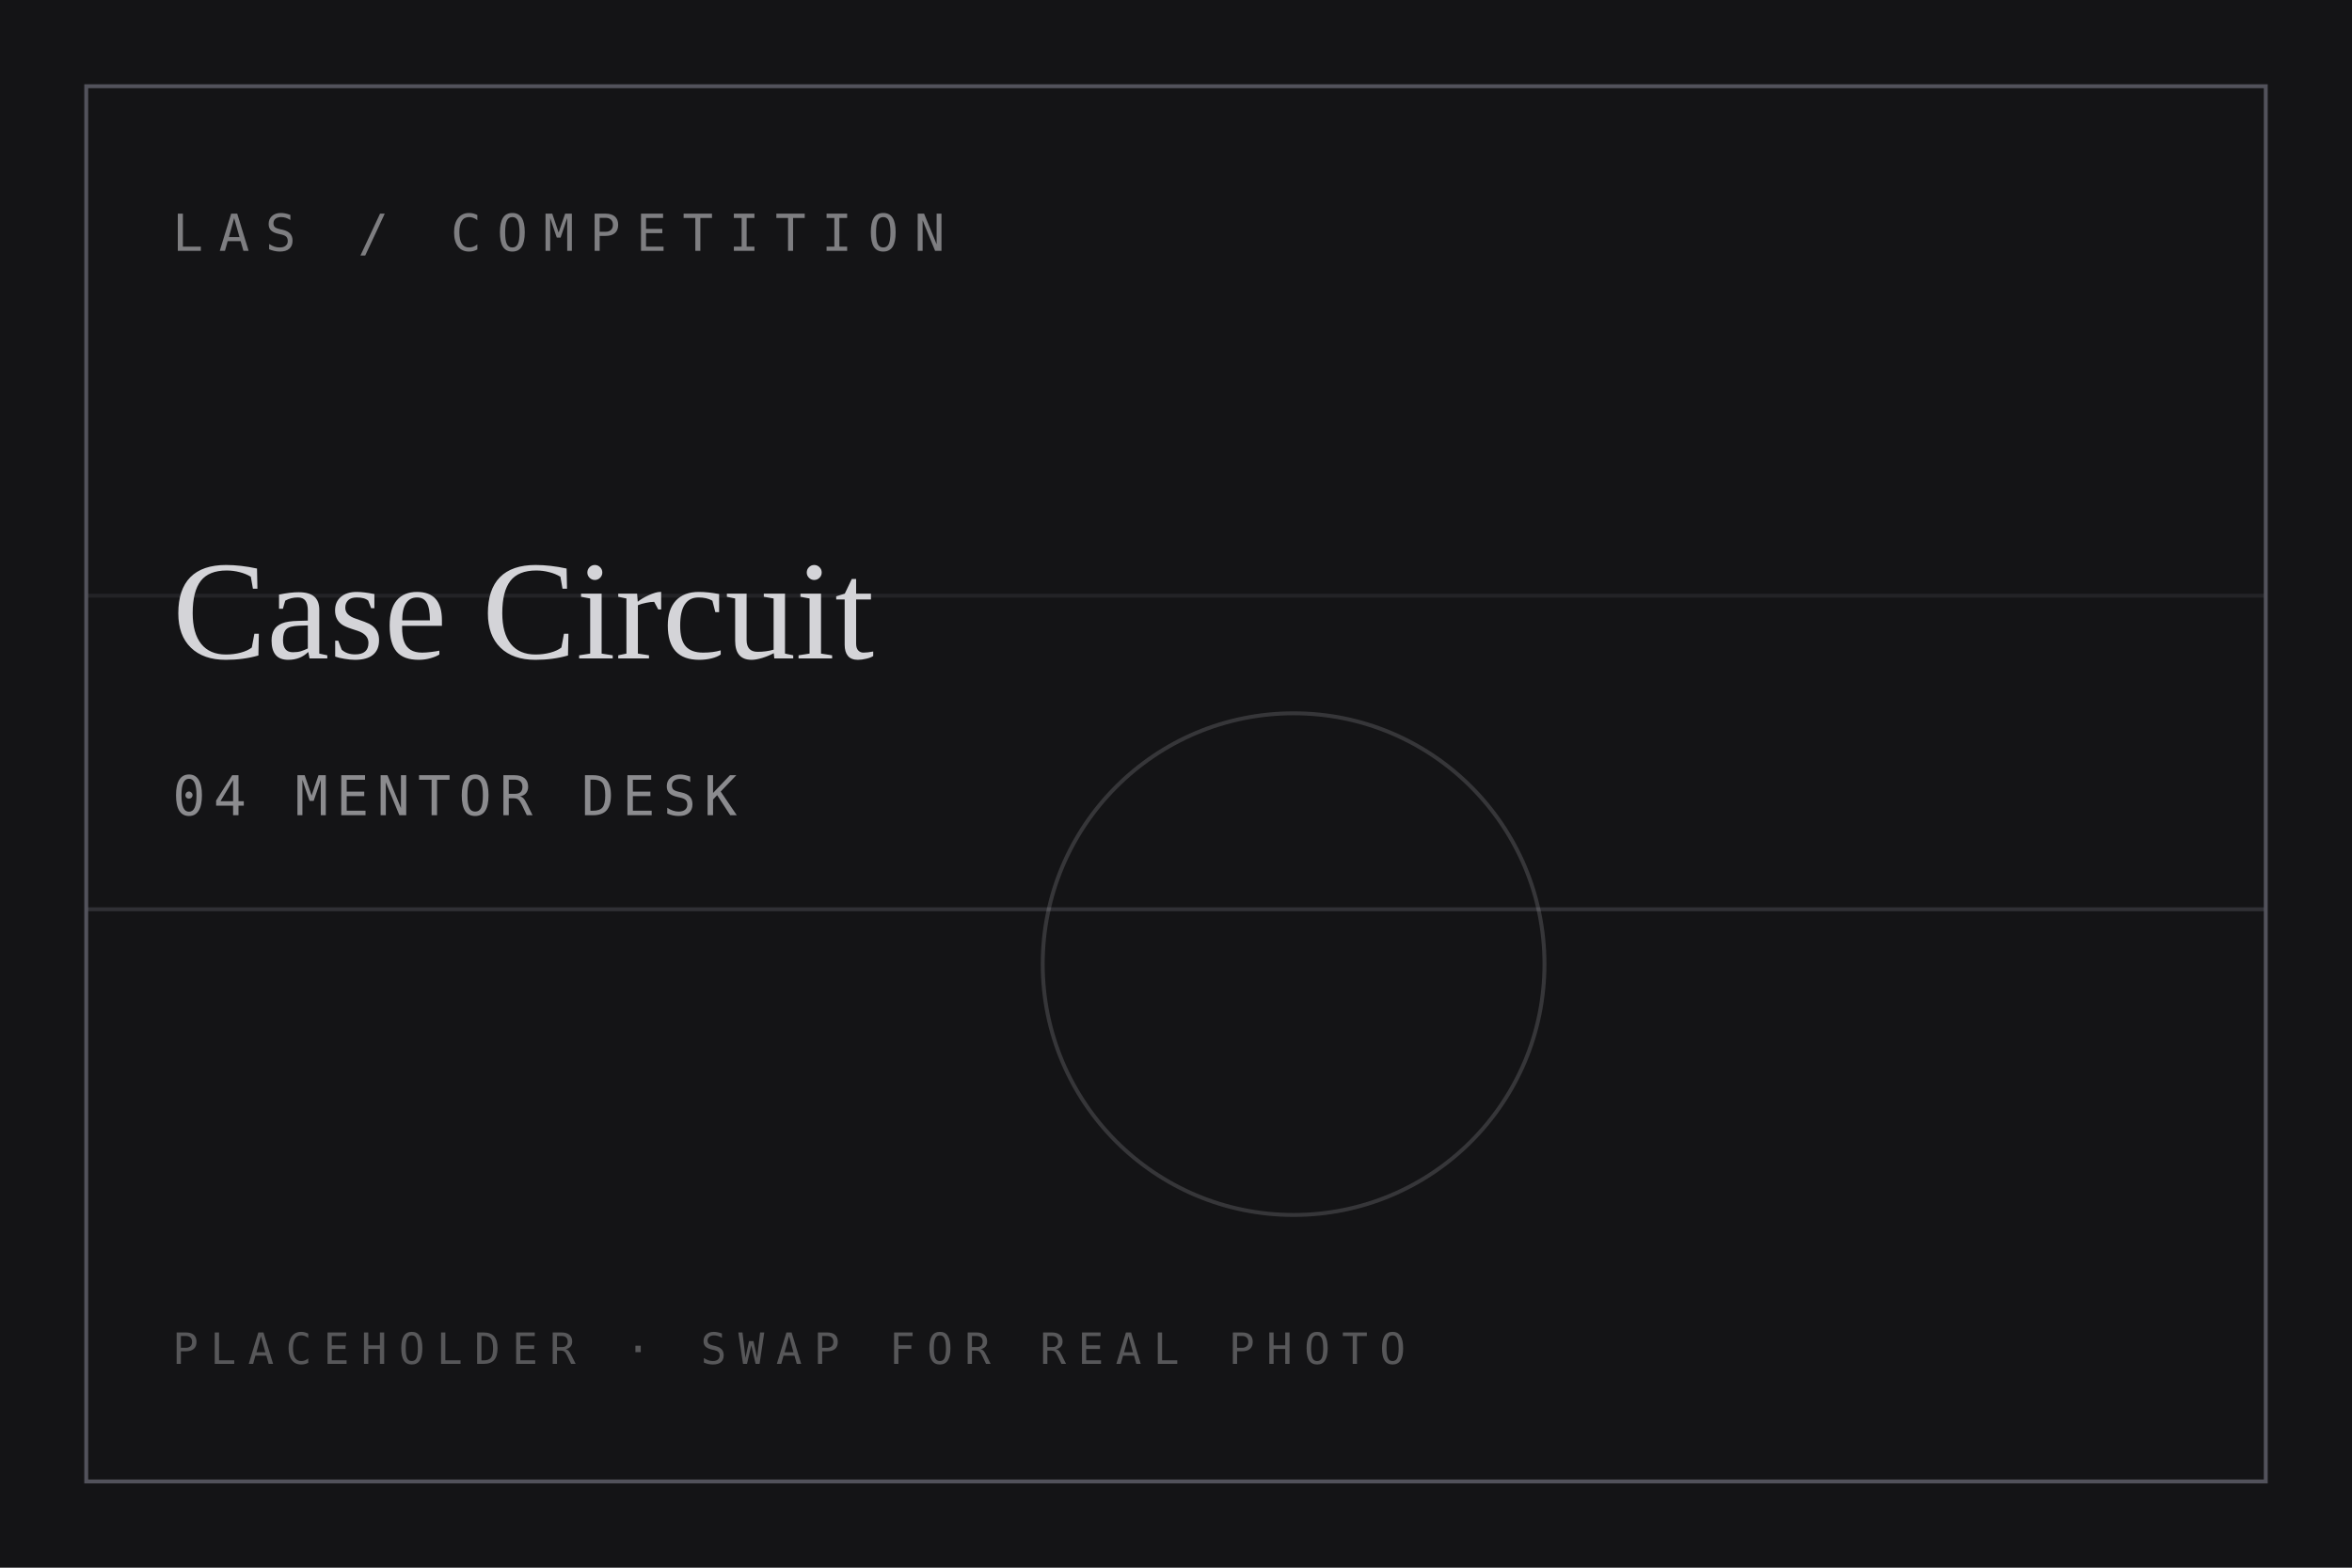
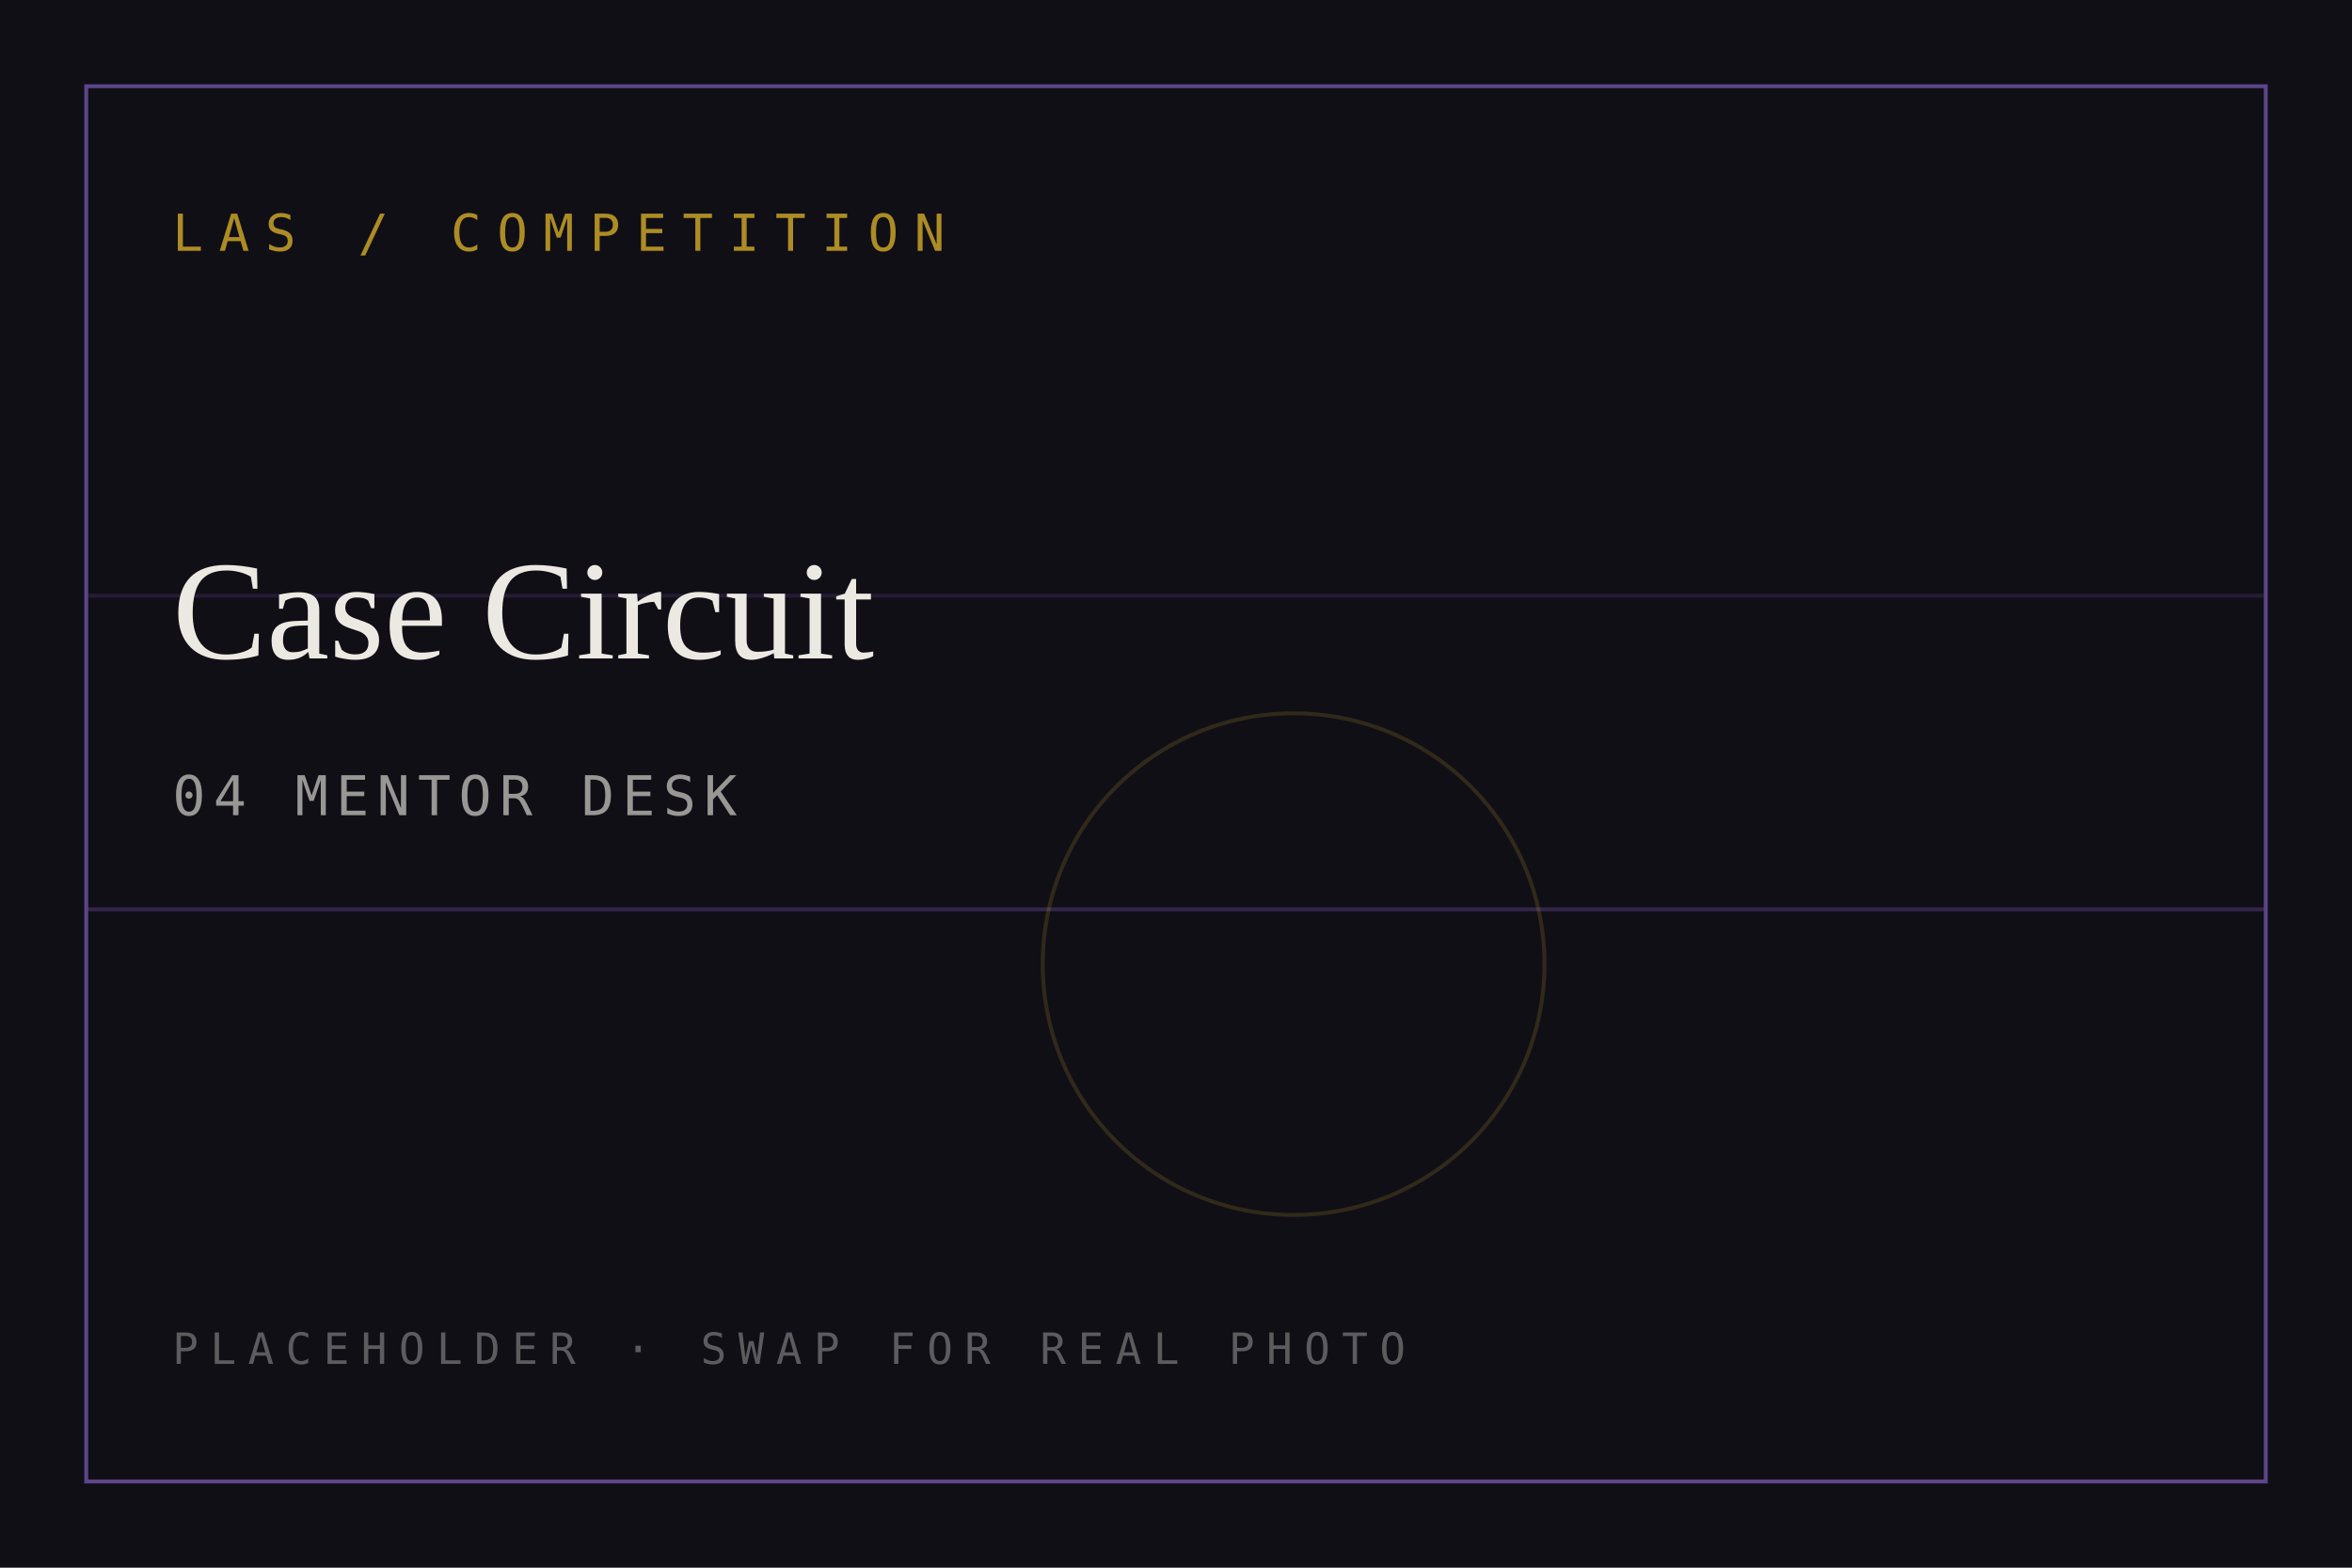
<svg xmlns="http://www.w3.org/2000/svg" width="600" height="400" viewBox="0 0 600 400" role="img" aria-label="Case Circuit Mentor desk">
-   <rect width="600" height="400" fill="#141416" />
-   <rect x="22" y="22" width="556" height="356" fill="none" stroke="#52525b" stroke-width="1" />
-   <path d="M22 232 H578" stroke="#52525b" stroke-opacity="0.45" />
-   <path d="M22 152 H578" stroke="#52525b" stroke-opacity="0.25" />
-   <circle cx="330" cy="246" r="64" fill="none" stroke="#d4d4d8" stroke-opacity="0.18" />
-   <text x="44" y="64" fill="#d4d4d8" fill-opacity="0.55" font-family="ui-monospace, SFMono-Regular, Menlo, monospace" font-size="13" letter-spacing="4">LAS / COMPETITION</text>
-   <text x="44" y="168" fill="#d4d4d8" font-family="Georgia, 'Times New Roman', serif" font-size="36">Case Circuit</text>
-   <text x="44" y="208" fill="#d4d4d8" fill-opacity="0.62" font-family="ui-monospace, SFMono-Regular, Menlo, monospace" font-size="14" letter-spacing="2">04  MENTOR DESK</text>
-   <text x="44" y="348" fill="#d4d4d8" fill-opacity="0.35" font-family="ui-monospace, SFMono-Regular, Menlo, monospace" font-size="11" letter-spacing="3">PLACEHOLDER  ·  SWAP FOR REAL PHOTO</text>
+   <rect width="600" height="400" fill="#100f16" />
+   <rect x="22" y="22" width="556" height="356" fill="none" stroke="#5c4588" stroke-width="1" />
+   <path d="M22 232 H578" stroke="#5c4588" stroke-opacity="0.45" />
+   <path d="M22 152 H578" stroke="#5c4588" stroke-opacity="0.25" />
+   <circle cx="330" cy="246" r="64" fill="none" stroke="#c9a227" stroke-opacity="0.18" />
+   <text x="44" y="64" fill="#c9a227" fill-opacity="0.85" font-family="ui-monospace, SFMono-Regular, Menlo, monospace" font-size="13" letter-spacing="4">LAS / COMPETITION</text>
+   <text x="44" y="168" fill="#ece9e2" font-family="Georgia, 'Times New Roman', serif" font-size="36">Case Circuit</text>
+   <text x="44" y="208" fill="#ece9e2" fill-opacity="0.62" font-family="ui-monospace, SFMono-Regular, Menlo, monospace" font-size="14" letter-spacing="2">04  MENTOR DESK</text>
+   <text x="44" y="348" fill="#ece9e2" fill-opacity="0.35" font-family="ui-monospace, SFMono-Regular, Menlo, monospace" font-size="11" letter-spacing="3">PLACEHOLDER  ·  SWAP FOR REAL PHOTO</text>
</svg>
